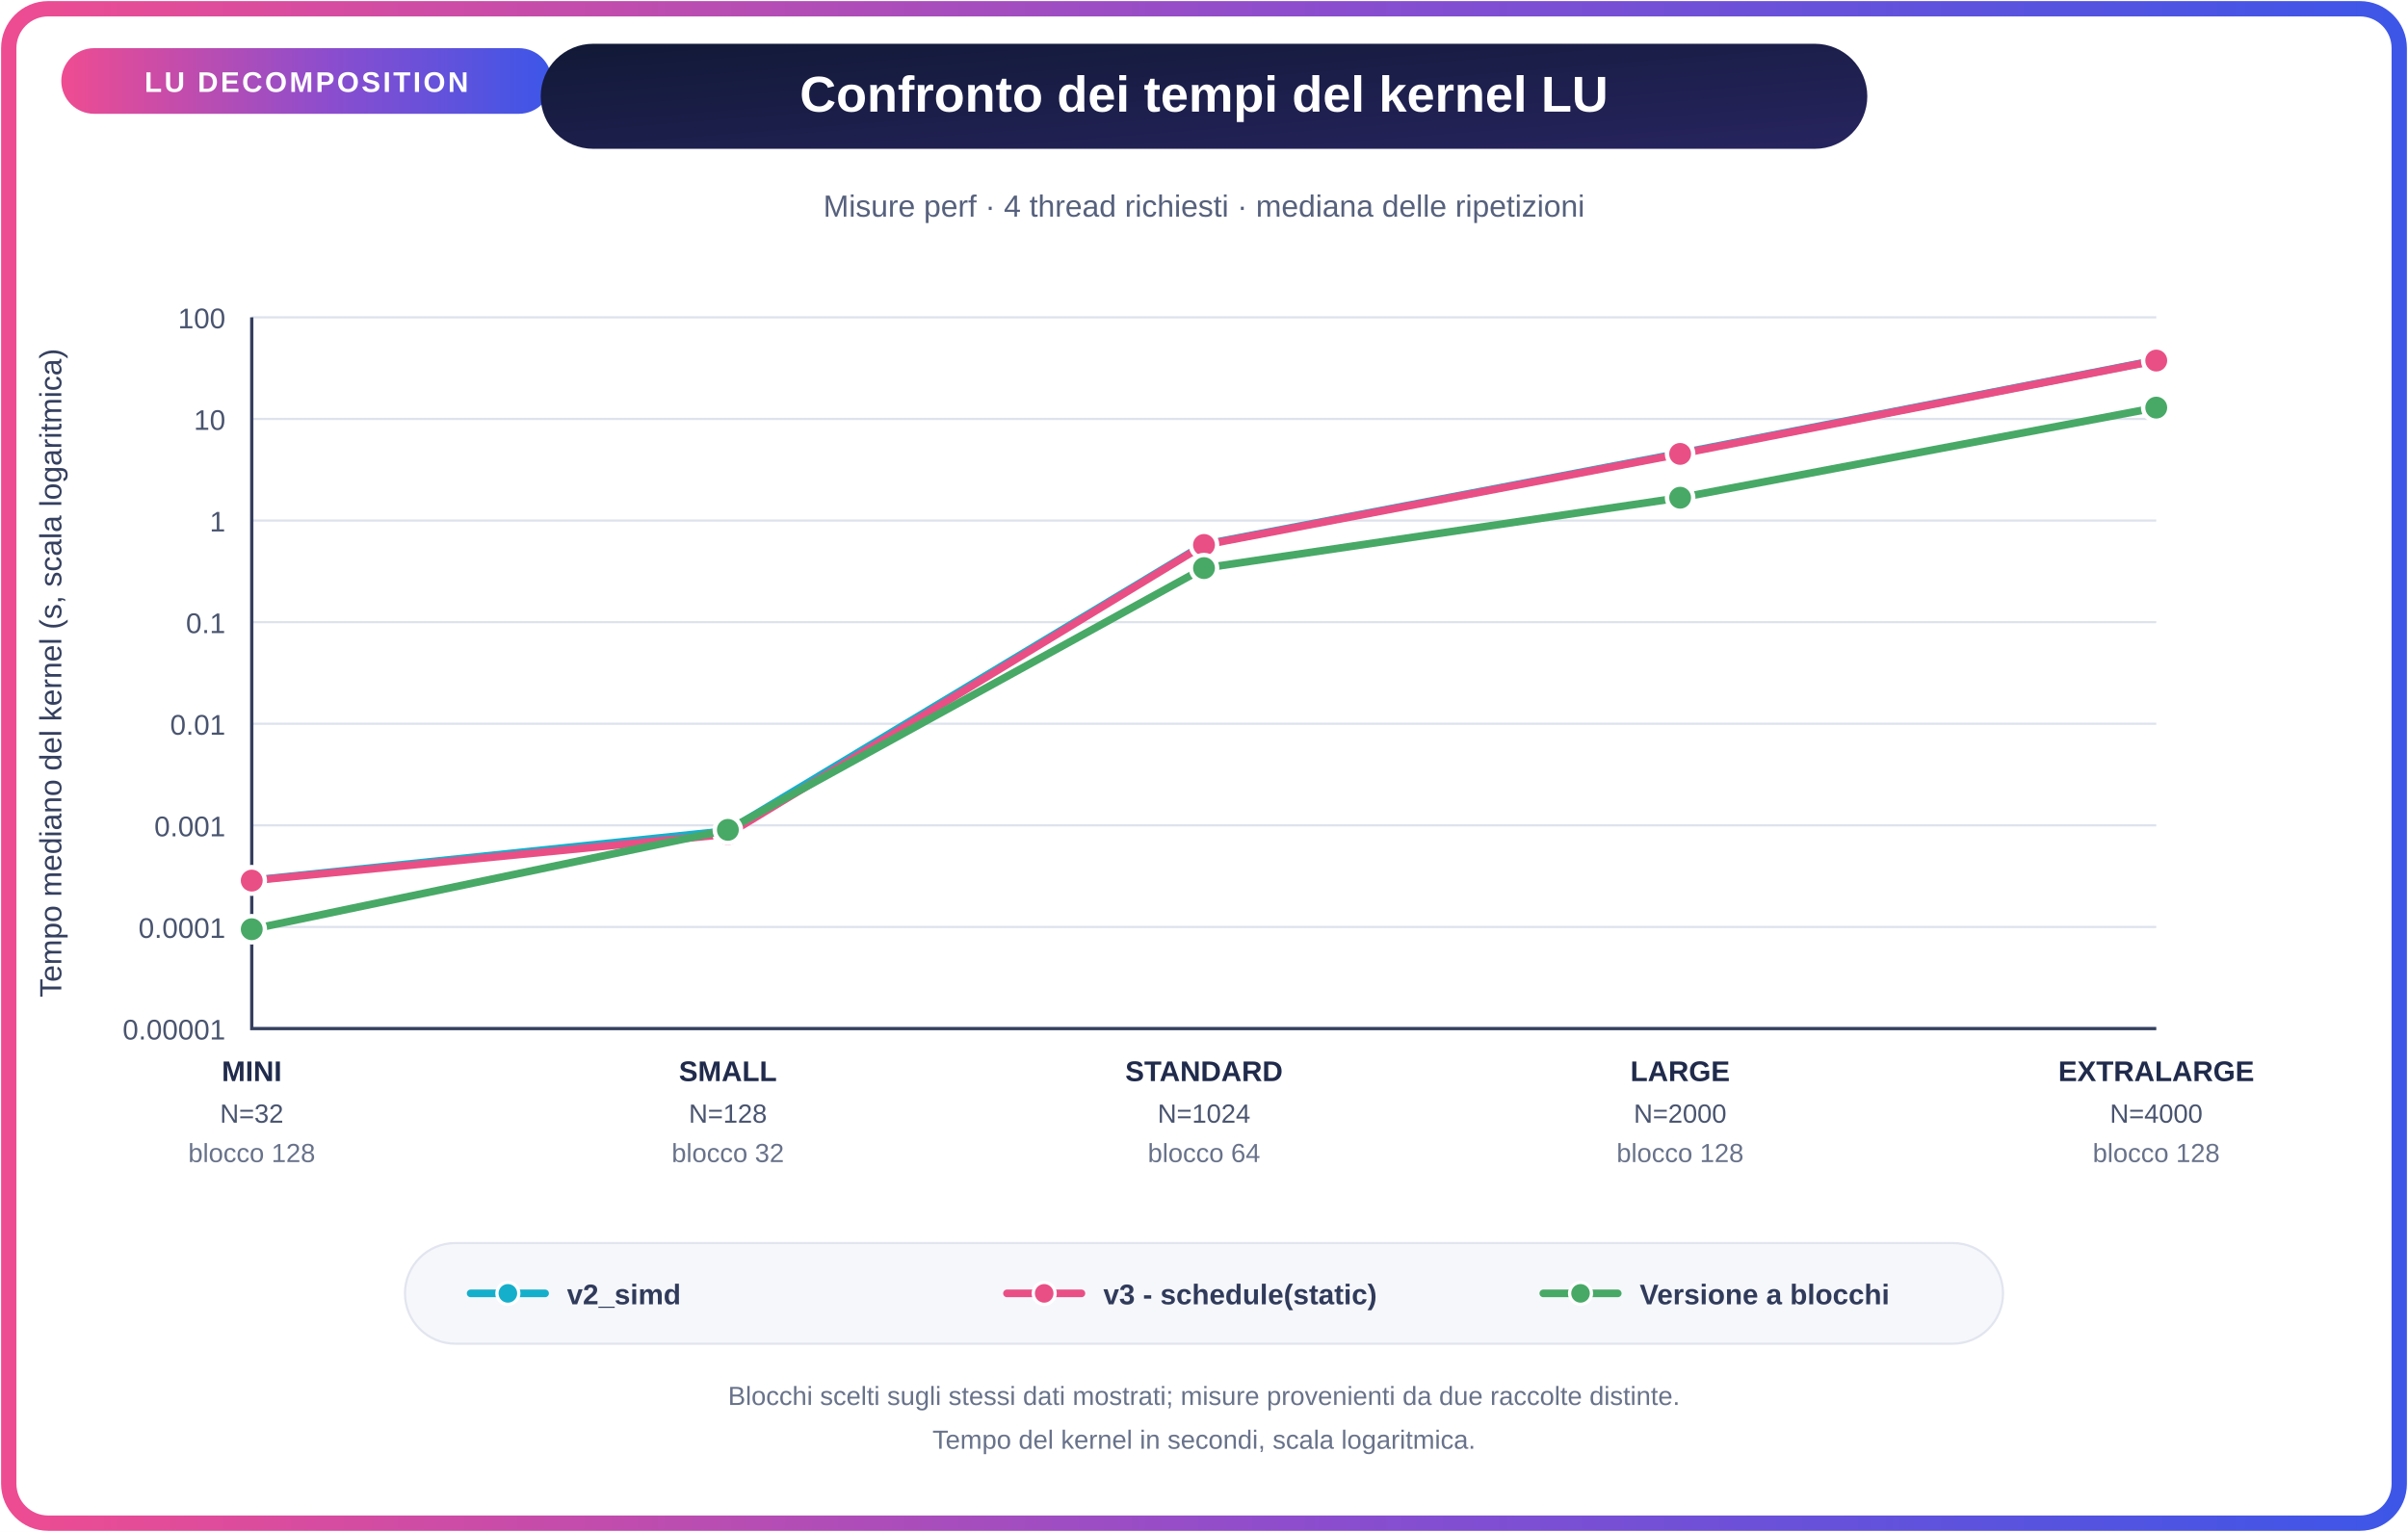
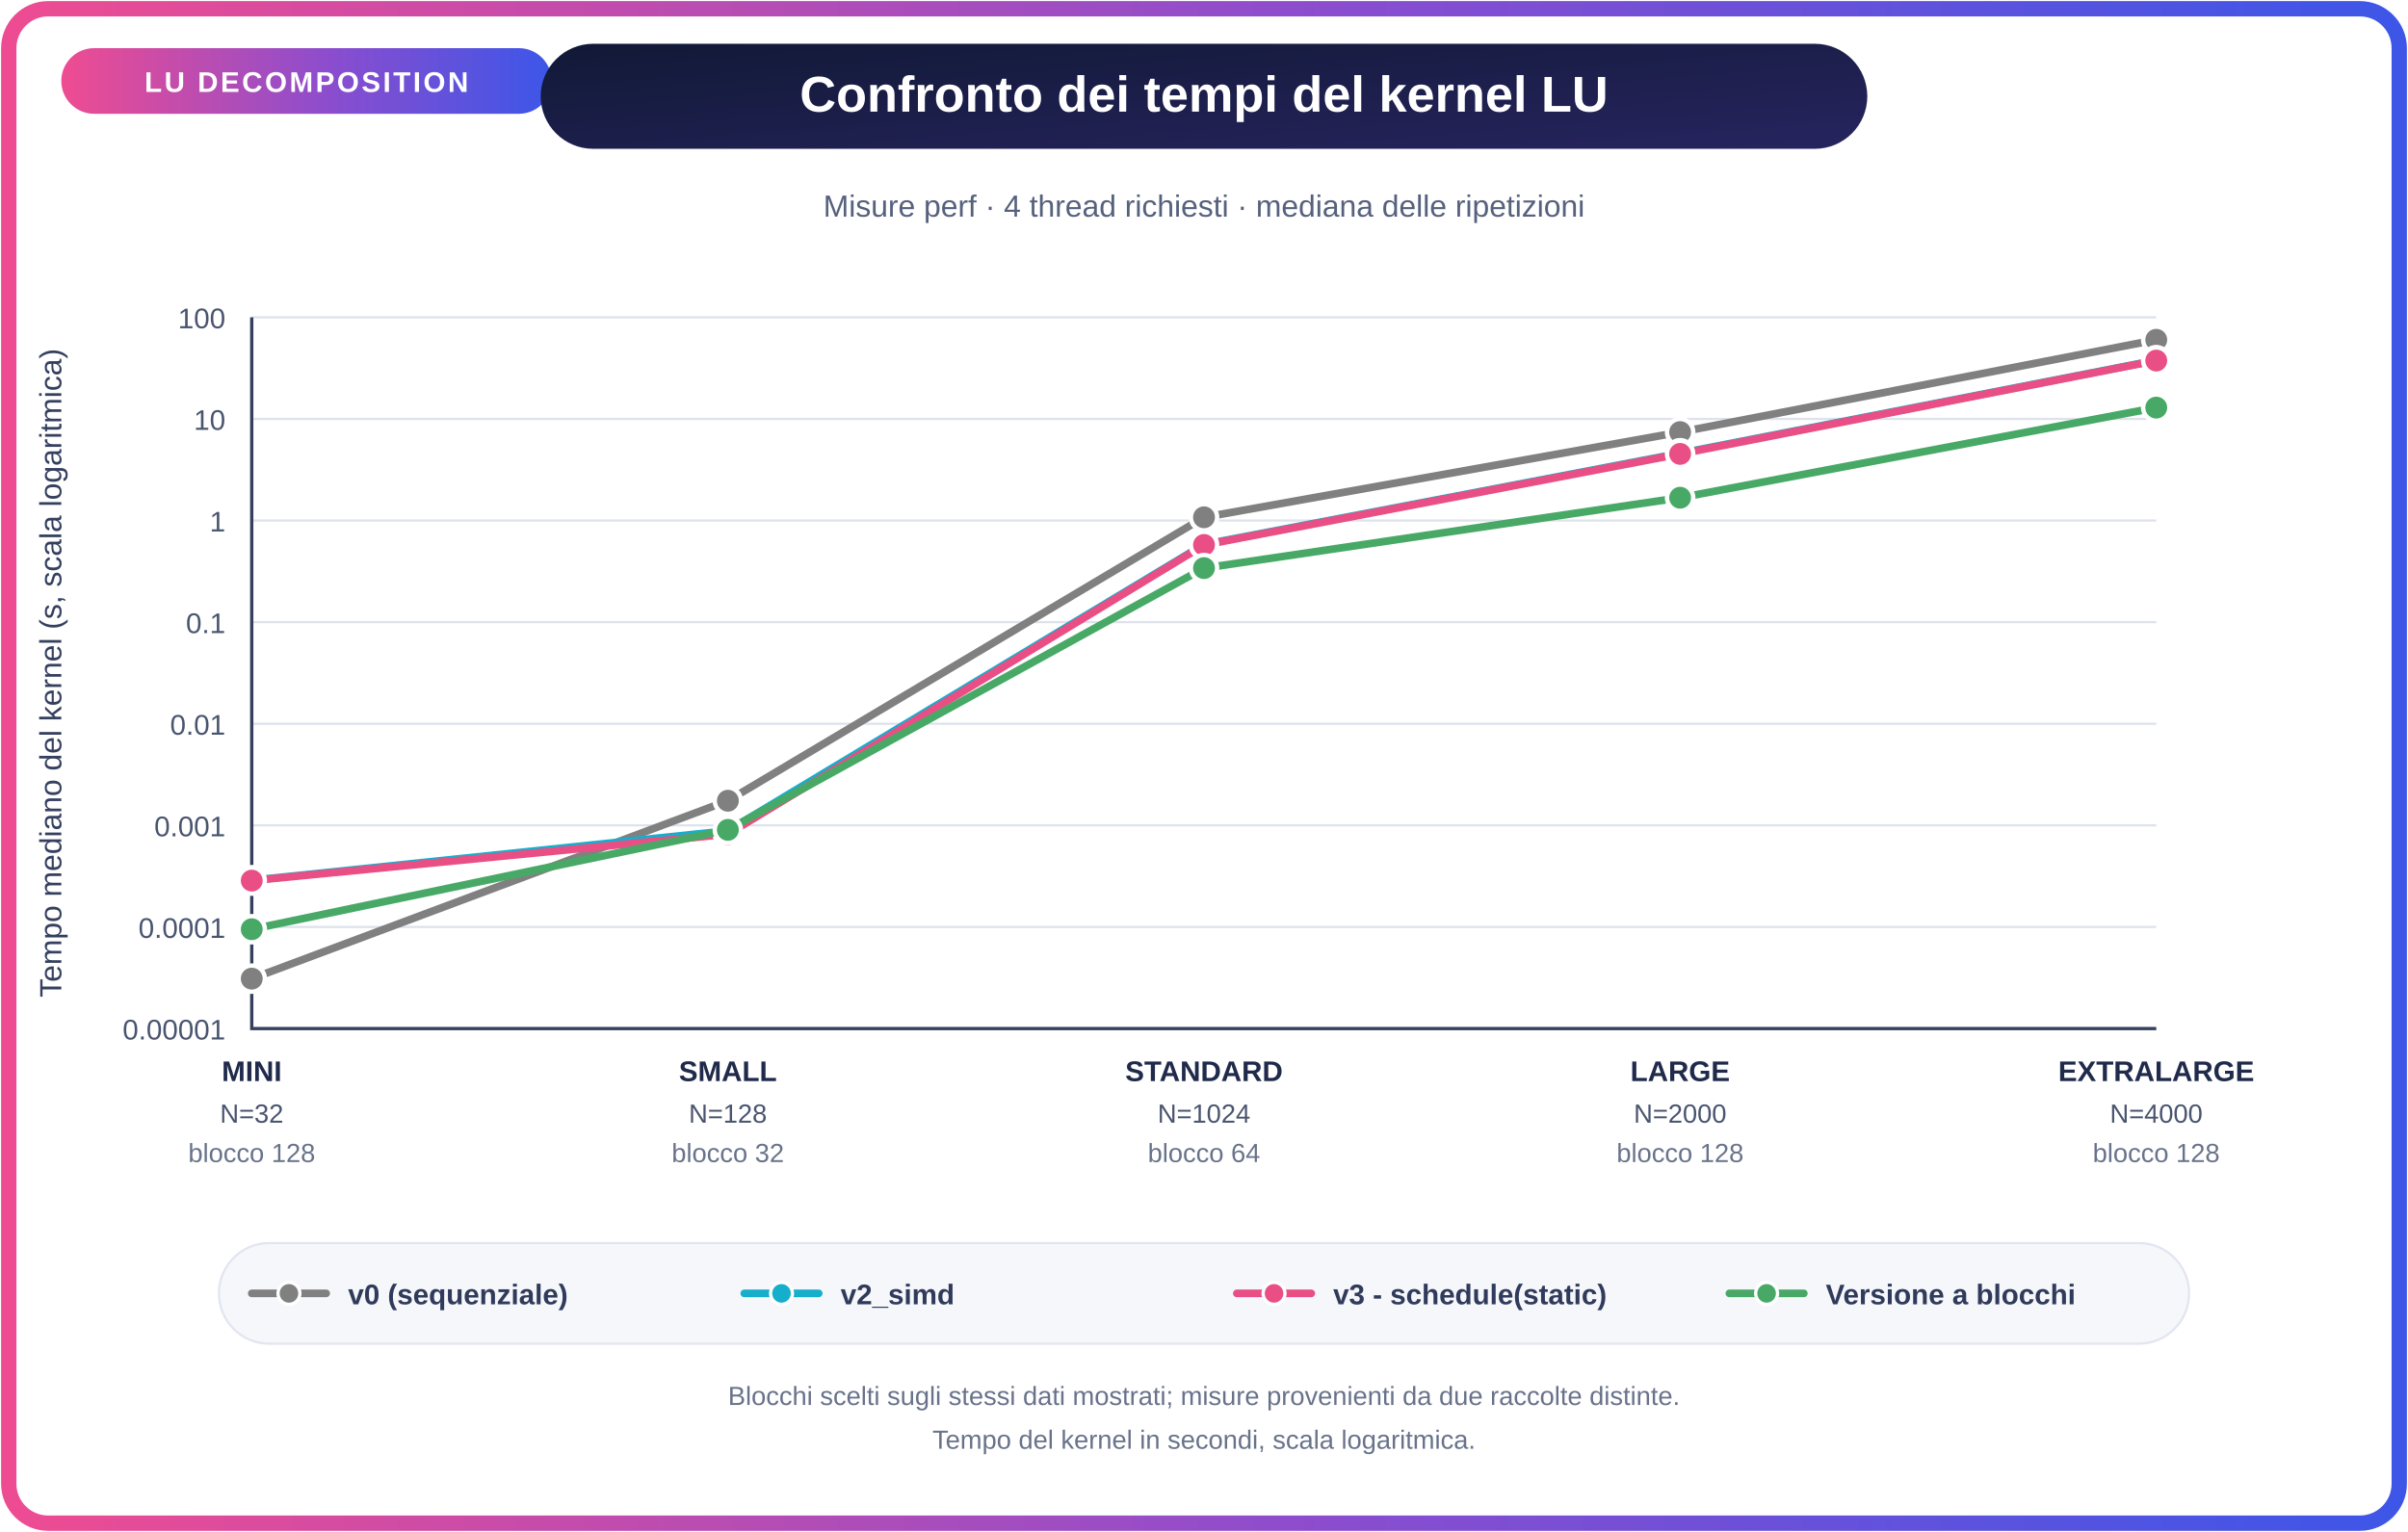
<svg xmlns="http://www.w3.org/2000/svg" width="1100" height="700" viewBox="0 0 1100 700" role="img" aria-labelledby="title desc">
  <defs>
    <linearGradient id="brand" x1="0%" y1="0%" x2="100%" y2="0%">
      <stop offset="0%" stop-color="#EF4C91" />
      <stop offset="55%" stop-color="#8B4DCE" />
      <stop offset="100%" stop-color="#3C56E8" />
    </linearGradient>
    <linearGradient id="titlePanel" x1="0%" y1="0%" x2="100%" y2="100%">
      <stop offset="0%" stop-color="#111936" />
      <stop offset="100%" stop-color="#27245F" />
    </linearGradient>
  </defs>
  <rect width="100%" height="100%" fill="#fff" />
  <rect x="4" y="4" width="1092" height="692" rx="18" fill="none" stroke="url(#brand)" stroke-width="7" />
  <g font-family="Arial, Helvetica, sans-serif" fill="#192344">
    <rect x="28" y="22" width="224" height="30" rx="15" fill="url(#brand)" />
    <text x="140" y="42" text-anchor="middle" font-size="13" font-weight="bold" letter-spacing="1.1" fill="#fff">LU DECOMPOSITION</text>
    <rect x="247" y="20" width="606" height="48" rx="24" fill="url(#titlePanel)" />
    <text x="550" y="51" text-anchor="middle" font-size="23" font-weight="bold" fill="#fff">Confronto dei tempi del kernel LU</text>
    <text x="550" y="99" text-anchor="middle" font-size="14" fill="#56617D">Misure perf · 4 thread richiesti · mediana delle ripetizioni</text>
    <line x1="115" y1="470" x2="985" y2="470" stroke="#DDE2EC" stroke-width="1" />
    <text x="103" y="475" text-anchor="end" font-size="13" fill="#49546F">0.00001</text>
    <line x1="115" y1="423.571" x2="985" y2="423.571" stroke="#DDE2EC" stroke-width="1" />
    <text x="103" y="428.571" text-anchor="end" font-size="13" fill="#49546F">0.0001</text>
    <line x1="115" y1="377.143" x2="985" y2="377.143" stroke="#DDE2EC" stroke-width="1" />
    <text x="103" y="382.143" text-anchor="end" font-size="13" fill="#49546F">0.001</text>
    <line x1="115" y1="330.714" x2="985" y2="330.714" stroke="#DDE2EC" stroke-width="1" />
    <text x="103" y="335.714" text-anchor="end" font-size="13" fill="#49546F">0.01</text>
    <line x1="115" y1="284.286" x2="985" y2="284.286" stroke="#DDE2EC" stroke-width="1" />
    <text x="103" y="289.286" text-anchor="end" font-size="13" fill="#49546F">0.1</text>
    <line x1="115" y1="237.857" x2="985" y2="237.857" stroke="#DDE2EC" stroke-width="1" />
    <text x="103" y="242.857" text-anchor="end" font-size="13" fill="#49546F">1</text>
    <line x1="115" y1="191.429" x2="985" y2="191.429" stroke="#DDE2EC" stroke-width="1" />
    <text x="103" y="196.429" text-anchor="end" font-size="13" fill="#49546F">10</text>
    <line x1="115" y1="145" x2="985" y2="145" stroke="#DDE2EC" stroke-width="1" />
    <text x="103" y="150" text-anchor="end" font-size="13" fill="#49546F">100</text>
    <path d="M 115 145 V 470 H 985" fill="none" stroke="#35405F" stroke-width="1.5" />
    <text x="28" y="307.5" text-anchor="middle" font-size="14" fill="#35405F" transform="rotate(-90 28 307.5)">Tempo mediano del kernel (s, scala logaritmica)</text>
    <text x="115" y="494" text-anchor="middle" font-size="13" font-weight="bold" fill="#202B4C">MINI</text>
    <text x="115" y="513" text-anchor="middle" font-size="12" fill="#49546F">N=32</text>
    <text x="115" y="531" text-anchor="middle" font-size="12" fill="#68728A">blocco 128</text>
    <text x="332.5" y="494" text-anchor="middle" font-size="13" font-weight="bold" fill="#202B4C">SMALL</text>
    <text x="332.5" y="513" text-anchor="middle" font-size="12" fill="#49546F">N=128</text>
    <text x="332.5" y="531" text-anchor="middle" font-size="12" fill="#68728A">blocco 32</text>
    <text x="550" y="494" text-anchor="middle" font-size="13" font-weight="bold" fill="#202B4C">STANDARD</text>
    <text x="550" y="513" text-anchor="middle" font-size="12" fill="#49546F">N=1024</text>
    <text x="550" y="531" text-anchor="middle" font-size="12" fill="#68728A">blocco 64</text>
    <text x="767.5" y="494" text-anchor="middle" font-size="13" font-weight="bold" fill="#202B4C">LARGE</text>
    <text x="767.5" y="513" text-anchor="middle" font-size="12" fill="#49546F">N=2000</text>
    <text x="767.5" y="531" text-anchor="middle" font-size="12" fill="#68728A">blocco 128</text>
    <text x="985" y="494" text-anchor="middle" font-size="13" font-weight="bold" fill="#202B4C">EXTRALARGE</text>
    <text x="985" y="513" text-anchor="middle" font-size="12" fill="#49546F">N=4000</text>
    <text x="985" y="531" text-anchor="middle" font-size="12" fill="#68728A">blocco 128</text>
+     <polyline points="115,447.187 332.5,365.894 550,236.373 767.5,197.448 985,155.271" fill="none" stroke="#808080" stroke-width="3.5" stroke-linecap="round" stroke-linejoin="round" />
+     <circle cx="115" cy="447.187" r="6" fill="#808080" stroke="#fff" stroke-width="2" />
+     <circle cx="332.5" cy="365.894" r="6" fill="#808080" stroke="#fff" stroke-width="2" />
+     <circle cx="550" cy="236.373" r="6" fill="#808080" stroke="#fff" stroke-width="2" />
+     <circle cx="767.5" cy="197.448" r="6" fill="#808080" stroke="#fff" stroke-width="2" />
+     <circle cx="985" cy="155.271" r="6" fill="#808080" stroke="#fff" stroke-width="2" />
    <polyline points="115,402.242 332.5,379.629 550,248.745 767.5,207.104 985,164.605" fill="none" stroke="#16AFCB" stroke-width="3.5" stroke-linecap="round" stroke-linejoin="round" />
    <circle cx="115" cy="402.242" r="6" fill="#16AFCB" stroke="#fff" stroke-width="2" />
    <circle cx="332.5" cy="379.629" r="6" fill="#16AFCB" stroke="#fff" stroke-width="2" />
    <circle cx="550" cy="248.745" r="6" fill="#16AFCB" stroke="#fff" stroke-width="2" />
    <circle cx="767.5" cy="207.104" r="6" fill="#16AFCB" stroke="#fff" stroke-width="2" />
    <circle cx="985" cy="164.605" r="6" fill="#16AFCB" stroke="#fff" stroke-width="2" />
    <polyline points="115,402.383 332.5,381.169 550,249.014 767.5,207.405 985,164.757" fill="none" stroke="#E94F85" stroke-width="3.5" stroke-linecap="round" stroke-linejoin="round" />
    <circle cx="115" cy="402.383" r="6" fill="#E94F85" stroke="#fff" stroke-width="2" />
    <circle cx="332.5" cy="381.169" r="6" fill="#E94F85" stroke="#fff" stroke-width="2" />
    <circle cx="550" cy="249.014" r="6" fill="#E94F85" stroke="#fff" stroke-width="2" />
    <circle cx="767.5" cy="207.405" r="6" fill="#E94F85" stroke="#fff" stroke-width="2" />
    <circle cx="985" cy="164.757" r="6" fill="#E94F85" stroke="#fff" stroke-width="2" />
    <polyline points="115,424.606 332.5,379.2 550,259.593 767.5,227.434 985,186.259" fill="none" stroke="#48A967" stroke-width="3.5" stroke-linecap="round" stroke-linejoin="round" />
    <circle cx="115" cy="424.606" r="6" fill="#48A967" stroke="#fff" stroke-width="2" />
    <circle cx="332.5" cy="379.2" r="6" fill="#48A967" stroke="#fff" stroke-width="2" />
    <circle cx="550" cy="259.593" r="6" fill="#48A967" stroke="#fff" stroke-width="2" />
    <circle cx="767.5" cy="227.434" r="6" fill="#48A967" stroke="#fff" stroke-width="2" />
    <circle cx="985" cy="186.259" r="6" fill="#48A967" stroke="#fff" stroke-width="2" />
-     <rect x="185" y="568" width="730" height="46" rx="23" fill="#F6F7FB" stroke="#E2E5EF" />
-     <line x1="215" y1="591" x2="249" y2="591" stroke="#16AFCB" stroke-width="3.5" stroke-linecap="round" />
-     <circle cx="232" cy="591" r="5" fill="#16AFCB" stroke="#fff" stroke-width="1.5" />
-     <text x="259" y="596" font-size="13" font-weight="bold" fill="#303B5B">v2_simd</text>
-     <line x1="460" y1="591" x2="494" y2="591" stroke="#E94F85" stroke-width="3.5" stroke-linecap="round" />
-     <circle cx="477" cy="591" r="5" fill="#E94F85" stroke="#fff" stroke-width="1.5" />
-     <text x="504" y="596" font-size="13" font-weight="bold" fill="#303B5B">v3 - schedule(static)</text>
-     <line x1="705" y1="591" x2="739" y2="591" stroke="#48A967" stroke-width="3.5" stroke-linecap="round" />
-     <circle cx="722" cy="591" r="5" fill="#48A967" stroke="#fff" stroke-width="1.5" />
-     <text x="749" y="596" font-size="13" font-weight="bold" fill="#303B5B">Versione a blocchi</text>
+     <rect x="100" y="568" width="900" height="46" rx="23" fill="#F6F7FB" stroke="#E2E5EF" />
+     <line x1="115" y1="591" x2="149" y2="591" stroke="#808080" stroke-width="3.5" stroke-linecap="round" />
+     <circle cx="132" cy="591" r="5" fill="#808080" stroke="#fff" stroke-width="1.5" />
+     <text x="159" y="596" font-size="13" font-weight="bold" fill="#303B5B">v0 (sequenziale)</text>
+     <line x1="340" y1="591" x2="374" y2="591" stroke="#16AFCB" stroke-width="3.5" stroke-linecap="round" />
+     <circle cx="357" cy="591" r="5" fill="#16AFCB" stroke="#fff" stroke-width="1.5" />
+     <text x="384" y="596" font-size="13" font-weight="bold" fill="#303B5B">v2_simd</text>
+     <line x1="565" y1="591" x2="599" y2="591" stroke="#E94F85" stroke-width="3.5" stroke-linecap="round" />
+     <circle cx="582" cy="591" r="5" fill="#E94F85" stroke="#fff" stroke-width="1.5" />
+     <text x="609" y="596" font-size="13" font-weight="bold" fill="#303B5B">v3 - schedule(static)</text>
+     <line x1="790" y1="591" x2="824" y2="591" stroke="#48A967" stroke-width="3.5" stroke-linecap="round" />
+     <circle cx="807" cy="591" r="5" fill="#48A967" stroke="#fff" stroke-width="1.5" />
+     <text x="834" y="596" font-size="13" font-weight="bold" fill="#303B5B">Versione a blocchi</text>
    <text x="550" y="642" text-anchor="middle" font-size="12" fill="#68728A">Blocchi scelti sugli stessi dati mostrati; misure provenienti da due raccolte distinte.</text>
    <text x="550" y="662" text-anchor="middle" font-size="12" fill="#68728A">Tempo del kernel in secondi, scala logaritmica.</text>
  </g>
</svg>
